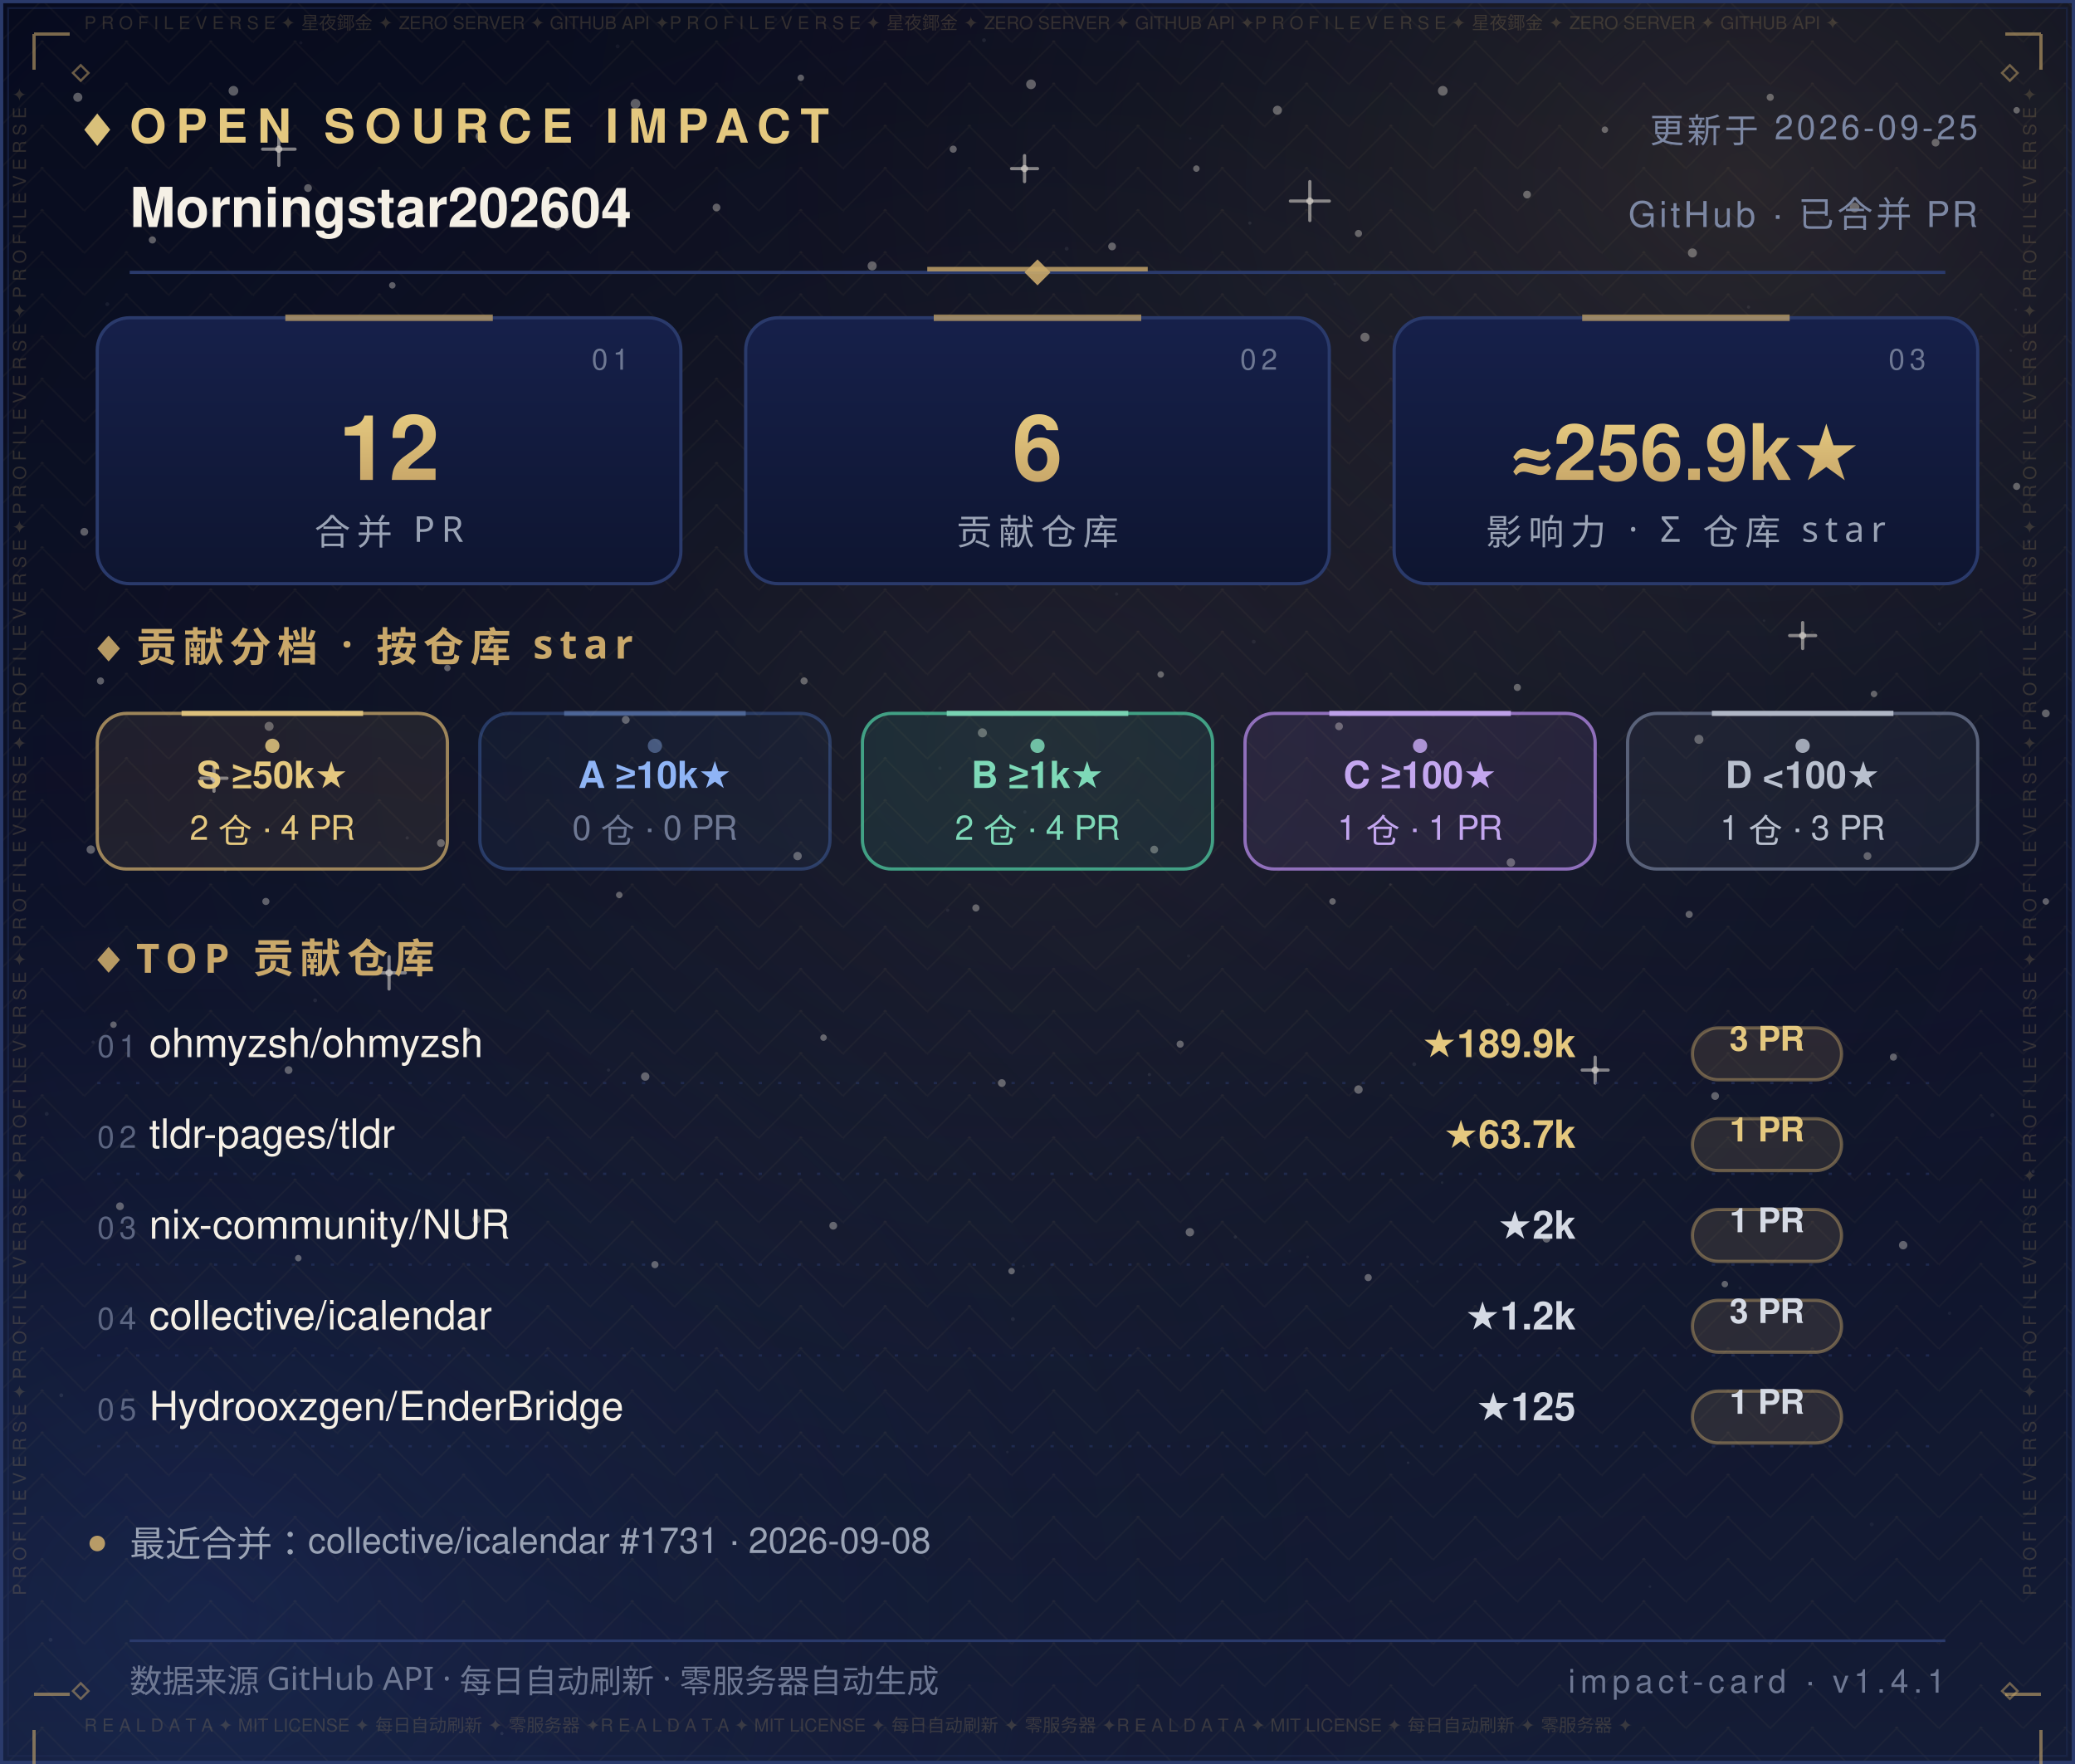
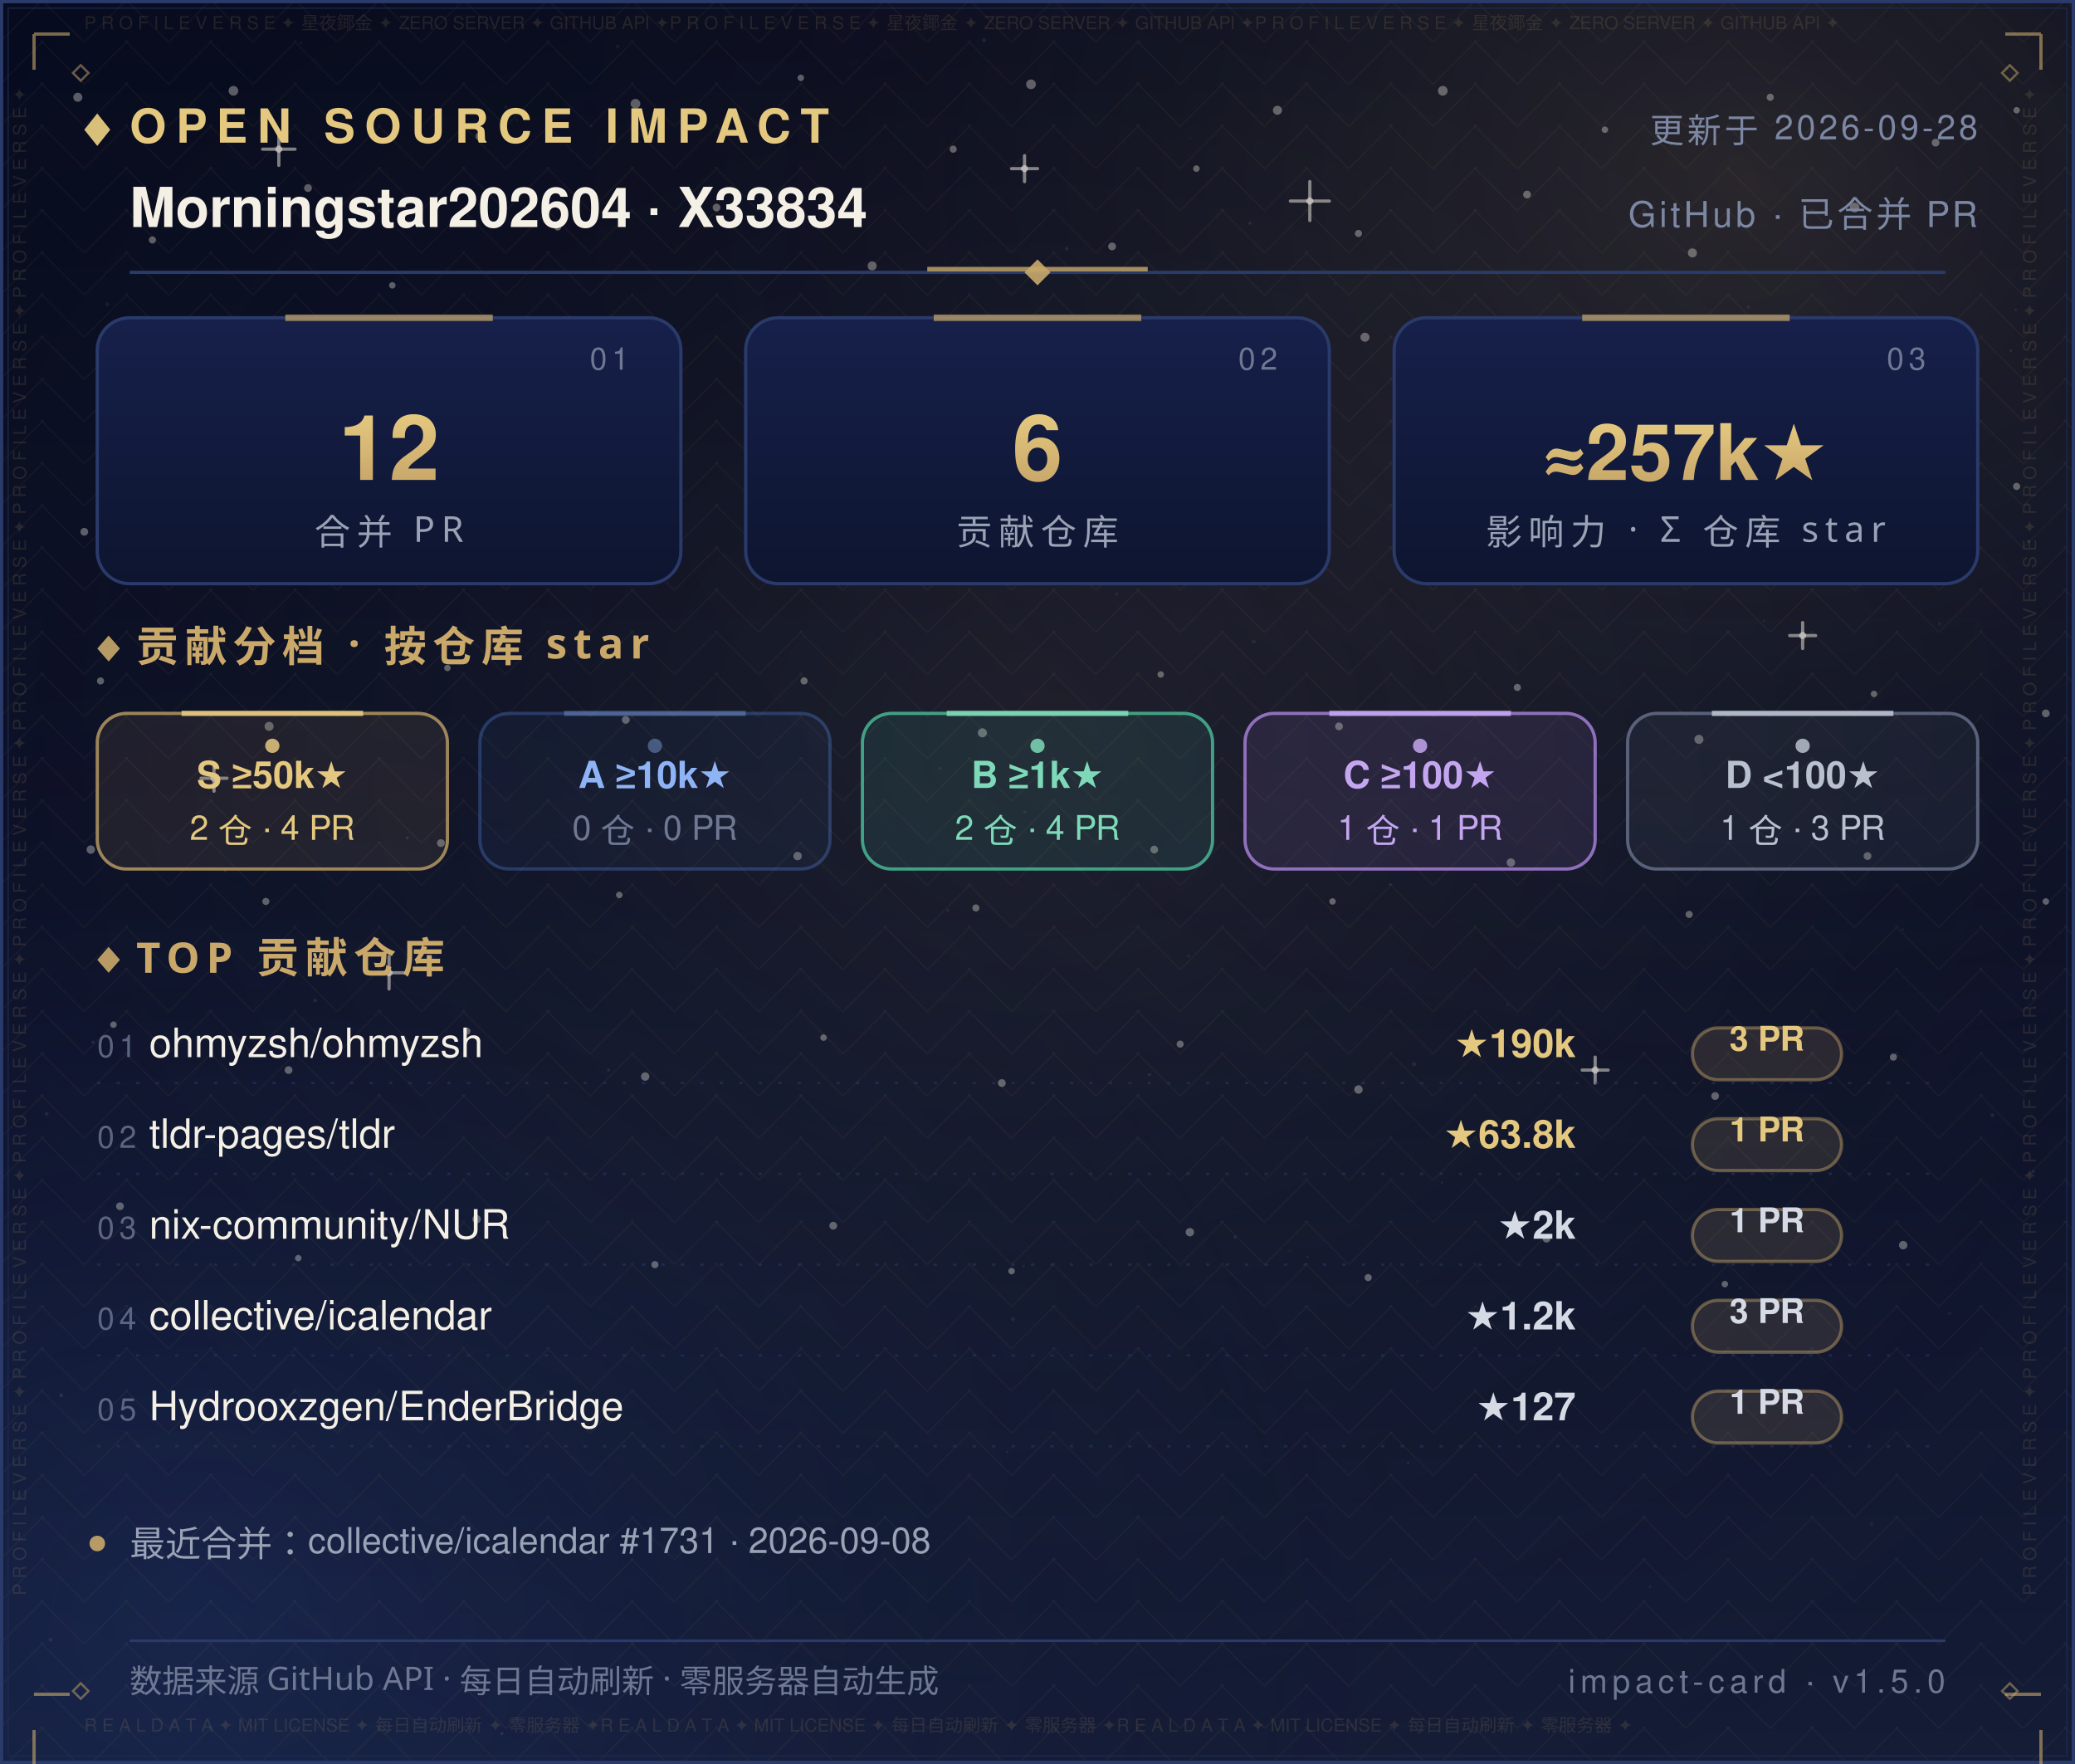
- <svg xmlns="http://www.w3.org/2000/svg" width="640" height="544" viewBox="0 0 640 544" role="img" aria-label="Open Source Impact Card — Morningstar202604">
+ <svg xmlns="http://www.w3.org/2000/svg" width="640" height="544" viewBox="0 0 640 544" role="img" aria-label="Open Source Impact Card — Morningstar202604 · X33834">
  <defs>
    <linearGradient id="bg" x1="0" y1="0" x2="0" y2="1">
      <stop offset="0" stop-color="#070B1E" />
      <stop offset="0.5" stop-color="#0B1026" />
      <stop offset="1" stop-color="#141C36" />
    </linearGradient>
    <radialGradient id="nebG" cx="0.84" cy="0.10" r="0.62">
      <stop offset="0" stop-color="#C9A86A" stop-opacity="0.16" />
      <stop offset="1" stop-color="#070B1E" stop-opacity="0" />
    </radialGradient>
    <radialGradient id="nebB" cx="0.10" cy="0.92" r="0.60">
      <stop offset="0" stop-color="#2B4B9E" stop-opacity="0.22" />
      <stop offset="1" stop-color="#070B1E" stop-opacity="0" />
    </radialGradient>
    <radialGradient id="glow" cx="0.5" cy="0.42" r="0.72">
      <stop offset="0" stop-color="#C9A86A" stop-opacity="0.1" />
      <stop offset="1" stop-color="#070B1E" stop-opacity="0" />
    </radialGradient>
    <pattern id="fil1" width="26.0" height="13.0" patternUnits="userSpaceOnUse">
      <path d="M13.0 0 L26.0 13.0 L13.0 26.0 L0 13.0 Z" fill="none" stroke="#C9A86A" stroke-width="0.5" opacity="0.05" />
      <circle cx="13.0" cy="13.0" r="0.55" fill="#C9A86A" opacity="0.08" />
      <circle cx="0" cy="0" r="0.35" fill="#C9A86A" opacity="0.05" />
    </pattern>
  </defs>
  <rect width="640" height="544" fill="url(#bg)" />
  <rect width="640" height="544" fill="url(#nebG)" />
  <rect width="640" height="544" fill="url(#nebB)" />
  <rect width="640" height="544" fill="url(#glow)" />
  <rect width="640" height="544" fill="url(#fil1)" />
  <circle cx="24" cy="30" r="1.4" fill="#F5F0E6" opacity="0.35" />
  <circle cx="47" cy="74" r="1.1" fill="#F5F0E6" opacity="0.35" />
  <circle cx="72" cy="28" r="1.5" fill="#F5F0E6" opacity="0.35" />
  <circle cx="95" cy="58" r="1.2" fill="#F5F0E6" opacity="0.35" />
  <circle cx="121" cy="88" r="1" fill="#F5F0E6" opacity="0.35" />
  <circle cx="148" cy="42" r="1.3" fill="#F5F0E6" opacity="0.35" />
  <circle cx="172" cy="70" r="1.1" fill="#F5F0E6" opacity="0.35" />
  <circle cx="196" cy="32" r="1.5" fill="#F5F0E6" opacity="0.35" />
  <circle cx="221" cy="64" r="1.2" fill="#F5F0E6" opacity="0.35" />
  <circle cx="247" cy="24" r="1" fill="#F5F0E6" opacity="0.35" />
  <circle cx="269" cy="82" r="1.4" fill="#F5F0E6" opacity="0.35" />
  <circle cx="294" cy="46" r="1.1" fill="#F5F0E6" opacity="0.35" />
  <circle cx="318" cy="26" r="1.5" fill="#F5F0E6" opacity="0.35" />
  <circle cx="343" cy="76" r="1.2" fill="#F5F0E6" opacity="0.35" />
  <circle cx="369" cy="52" r="1" fill="#F5F0E6" opacity="0.35" />
  <circle cx="394" cy="34" r="1.4" fill="#F5F0E6" opacity="0.35" />
  <circle cx="419" cy="72" r="1.1" fill="#F5F0E6" opacity="0.35" />
  <circle cx="445" cy="28" r="1.5" fill="#F5F0E6" opacity="0.35" />
  <circle cx="471" cy="60" r="1.2" fill="#F5F0E6" opacity="0.35" />
  <circle cx="495" cy="40" r="1" fill="#F5F0E6" opacity="0.35" />
  <circle cx="522" cy="78" r="1.4" fill="#F5F0E6" opacity="0.35" />
  <circle cx="546" cy="30" r="1.1" fill="#F5F0E6" opacity="0.35" />
  <circle cx="572" cy="64" r="1.5" fill="#F5F0E6" opacity="0.35" />
  <circle cx="597" cy="44" r="1.2" fill="#F5F0E6" opacity="0.35" />
  <circle cx="622" cy="34" r="1" fill="#F5F0E6" opacity="0.35" />
  <circle cx="34" cy="116" r="1" fill="#F5F0E6" opacity="0.35" />
  <circle cx="88" cy="108" r="1.3" fill="#F5F0E6" opacity="0.35" />
  <circle cx="141" cy="122" r="1.1" fill="#F5F0E6" opacity="0.35" />
  <circle cx="197" cy="106" r="1.4" fill="#F5F0E6" opacity="0.35" />
  <circle cx="252" cy="118" r="1" fill="#F5F0E6" opacity="0.35" />
  <circle cx="307" cy="108" r="1.3" fill="#F5F0E6" opacity="0.35" />
  <circle cx="364" cy="124" r="1.1" fill="#F5F0E6" opacity="0.35" />
  <circle cx="421" cy="104" r="1.4" fill="#F5F0E6" opacity="0.35" />
  <circle cx="478" cy="120" r="1" fill="#F5F0E6" opacity="0.35" />
  <circle cx="536" cy="110" r="1.3" fill="#F5F0E6" opacity="0.35" />
  <circle cx="596" cy="122" r="1.1" fill="#F5F0E6" opacity="0.35" />
  <circle cx="26" cy="164" r="1.2" fill="#F5F0E6" opacity="0.35" />
  <circle cx="79" cy="150" r="1" fill="#F5F0E6" opacity="0.35" />
  <circle cx="131" cy="174" r="1.3" fill="#F5F0E6" opacity="0.35" />
  <circle cx="186" cy="158" r="1.1" fill="#F5F0E6" opacity="0.35" />
  <circle cx="240" cy="170" r="1.2" fill="#F5F0E6" opacity="0.35" />
  <circle cx="296" cy="152" r="1" fill="#F5F0E6" opacity="0.35" />
  <circle cx="351" cy="176" r="1.3" fill="#F5F0E6" opacity="0.35" />
  <circle cx="406" cy="162" r="1.1" fill="#F5F0E6" opacity="0.35" />
  <circle cx="462" cy="172" r="1.2" fill="#F5F0E6" opacity="0.35" />
  <circle cx="518" cy="156" r="1" fill="#F5F0E6" opacity="0.35" />
  <circle cx="574" cy="168" r="1.3" fill="#F5F0E6" opacity="0.35" />
  <circle cx="622" cy="150" r="1.1" fill="#F5F0E6" opacity="0.35" />
  <circle cx="31" cy="210" r="1.1" fill="#F5F0E6" opacity="0.35" />
  <circle cx="83" cy="224" r="1.4" fill="#F5F0E6" opacity="0.35" />
  <circle cx="138" cy="206" r="1" fill="#F5F0E6" opacity="0.35" />
  <circle cx="193" cy="222" r="1.2" fill="#F5F0E6" opacity="0.35" />
  <circle cx="248" cy="210" r="1.1" fill="#F5F0E6" opacity="0.35" />
  <circle cx="303" cy="226" r="1.4" fill="#F5F0E6" opacity="0.35" />
  <circle cx="358" cy="208" r="1" fill="#F5F0E6" opacity="0.35" />
  <circle cx="413" cy="224" r="1.2" fill="#F5F0E6" opacity="0.35" />
  <circle cx="468" cy="212" r="1.1" fill="#F5F0E6" opacity="0.35" />
  <circle cx="524" cy="228" r="1.4" fill="#F5F0E6" opacity="0.35" />
  <circle cx="578" cy="214" r="1" fill="#F5F0E6" opacity="0.35" />
  <circle cx="631" cy="220" r="1.2" fill="#F5F0E6" opacity="0.35" />
  <circle cx="28" cy="262" r="1.3" fill="#F5F0E6" opacity="0.35" />
  <circle cx="82" cy="278" r="1.1" fill="#F5F0E6" opacity="0.35" />
  <circle cx="136" cy="260" r="1.2" fill="#F5F0E6" opacity="0.35" />
  <circle cx="191" cy="276" r="1" fill="#F5F0E6" opacity="0.35" />
  <circle cx="246" cy="264" r="1.3" fill="#F5F0E6" opacity="0.35" />
  <circle cx="301" cy="280" r="1.1" fill="#F5F0E6" opacity="0.35" />
  <circle cx="356" cy="262" r="1.2" fill="#F5F0E6" opacity="0.35" />
  <circle cx="411" cy="278" r="1" fill="#F5F0E6" opacity="0.35" />
  <circle cx="466" cy="266" r="1.3" fill="#F5F0E6" opacity="0.35" />
  <circle cx="521" cy="282" r="1.1" fill="#F5F0E6" opacity="0.35" />
  <circle cx="576" cy="264" r="1.2" fill="#F5F0E6" opacity="0.35" />
  <circle cx="631" cy="278" r="1" fill="#F5F0E6" opacity="0.35" />
  <circle cx="35" cy="316" r="1" fill="#F5F0E6" opacity="0.35" />
  <circle cx="89" cy="330" r="1.2" fill="#F5F0E6" opacity="0.35" />
  <circle cx="144" cy="318" r="1.1" fill="#F5F0E6" opacity="0.35" />
  <circle cx="199" cy="332" r="1.3" fill="#F5F0E6" opacity="0.35" />
  <circle cx="254" cy="320" r="1" fill="#F5F0E6" opacity="0.35" />
  <circle cx="309" cy="334" r="1.2" fill="#F5F0E6" opacity="0.35" />
  <circle cx="364" cy="322" r="1.1" fill="#F5F0E6" opacity="0.35" />
  <circle cx="419" cy="336" r="1.3" fill="#F5F0E6" opacity="0.35" />
  <circle cx="474" cy="324" r="1" fill="#F5F0E6" opacity="0.35" />
  <circle cx="529" cy="338" r="1.2" fill="#F5F0E6" opacity="0.35" />
  <circle cx="584" cy="326" r="1.1" fill="#F5F0E6" opacity="0.35" />
  <circle cx="37" cy="372" r="1.2" fill="#F5F0E6" opacity="0.35" />
  <circle cx="92" cy="388" r="1" fill="#F5F0E6" opacity="0.35" />
  <circle cx="147" cy="376" r="1.3" fill="#F5F0E6" opacity="0.35" />
  <circle cx="202" cy="390" r="1.1" fill="#F5F0E6" opacity="0.35" />
  <circle cx="257" cy="378" r="1.2" fill="#F5F0E6" opacity="0.35" />
  <circle cx="312" cy="392" r="1" fill="#F5F0E6" opacity="0.35" />
  <circle cx="367" cy="380" r="1.3" fill="#F5F0E6" opacity="0.35" />
  <circle cx="422" cy="394" r="1.1" fill="#F5F0E6" opacity="0.35" />
  <circle cx="477" cy="382" r="1.2" fill="#F5F0E6" opacity="0.35" />
  <circle cx="532" cy="396" r="1" fill="#F5F0E6" opacity="0.35" />
  <circle cx="587" cy="384" r="1.3" fill="#F5F0E6" opacity="0.35" />
  <path d="M81.0 46.0 H91.0 M86.0 41.0 V51.0" stroke="#F5F0E6" stroke-width="1" stroke-linecap="round" opacity="0.5" />
  <circle cx="86.0" cy="46.0" r="1.1" fill="#F5F0E6" opacity="0.5" />
  <path d="M234.0 150.0 H242.0 M238.0 146.0 V154.0" stroke="#F5F0E6" stroke-width="1" stroke-linecap="round" opacity="0.5" />
  <circle cx="238.0" cy="150.0" r="1.1" fill="#F5F0E6" opacity="0.5" />
  <path d="M398.0 62.0 H410.0 M404.0 56.0 V68.0" stroke="#F5F0E6" stroke-width="1" stroke-linecap="round" opacity="0.5" />
  <circle cx="404.0" cy="62.0" r="1.1" fill="#F5F0E6" opacity="0.5" />
  <path d="M552.0 196.0 H560.0 M556.0 192.0 V200.0" stroke="#F5F0E6" stroke-width="1" stroke-linecap="round" opacity="0.5" />
  <circle cx="556.0" cy="196.0" r="1.1" fill="#F5F0E6" opacity="0.5" />
  <path d="M115.0 300.0 H125.0 M120.0 295.0 V305.0" stroke="#F5F0E6" stroke-width="1" stroke-linecap="round" opacity="0.5" />
  <circle cx="120.0" cy="300.0" r="1.1" fill="#F5F0E6" opacity="0.5" />
  <path d="M488.0 330.0 H496.0 M492.0 326.0 V334.0" stroke="#F5F0E6" stroke-width="1" stroke-linecap="round" opacity="0.5" />
  <circle cx="492.0" cy="330.0" r="1.1" fill="#F5F0E6" opacity="0.5" />
  <path d="M312.0 52.0 H320.0 M316.0 48.0 V56.0" stroke="#F5F0E6" stroke-width="1" stroke-linecap="round" opacity="0.5" />
  <circle cx="316.0" cy="52.0" r="1.1" fill="#F5F0E6" opacity="0.5" />
  <path d="M62.0 240.0 H70.0 M66.0 236.0 V244.0" stroke="#F5F0E6" stroke-width="1" stroke-linecap="round" opacity="0.5" />
  <circle cx="66.0" cy="240.0" r="1.1" fill="#F5F0E6" opacity="0.5" />
  <circle cx="15.6" cy="505.7" r="0.6" fill="#FFFFFF" opacity="0.067" />
  <circle cx="97.2" cy="308.5" r="0.6" fill="#FFFFFF" opacity="0.076" />
  <circle cx="538.1" cy="154.0" r="0.6" fill="#FFFFFF" opacity="0.057" />
  <circle cx="344.4" cy="183.2" r="0.5" fill="#FFFFFF" opacity="0.057" />
  <circle cx="159.4" cy="37.0" r="0.4" fill="#FFFFFF" opacity="0.048" />
  <circle cx="28.7" cy="321.4" r="0.5" fill="#FFFFFF" opacity="0.080" />
  <circle cx="209.8" cy="141.7" r="0.4" fill="#FFFFFF" opacity="0.060" />
  <circle cx="316.1" cy="250.4" r="0.5" fill="#FFFFFF" opacity="0.057" />
  <circle cx="590.8" cy="523.6" r="0.5" fill="#FFFFFF" opacity="0.037" />
  <circle cx="539.3" cy="94.7" r="0.5" fill="#FFFFFF" opacity="0.068" />
  <circle cx="385.5" cy="68.8" r="0.5" fill="#FFFFFF" opacity="0.076" />
  <circle cx="292.3" cy="280.7" r="0.5" fill="#FFFFFF" opacity="0.060" />
  <circle cx="536.7" cy="397.2" r="0.5" fill="#FFFFFF" opacity="0.046" />
  <circle cx="377.3" cy="161.2" r="0.4" fill="#FFFFFF" opacity="0.041" />
  <circle cx="92.8" cy="13.2" r="0.5" fill="#FFFFFF" opacity="0.044" />
  <circle cx="354.5" cy="331.4" r="0.5" fill="#FFFFFF" opacity="0.080" />
  <circle cx="310.7" cy="447.8" r="0.4" fill="#FFFFFF" opacity="0.054" />
  <circle cx="601.3" cy="405.0" r="0.5" fill="#FFFFFF" opacity="0.054" />
  <circle cx="18.9" cy="430.3" r="0.6" fill="#FFFFFF" opacity="0.085" />
  <circle cx="312.4" cy="406.8" r="0.6" fill="#FFFFFF" opacity="0.069" />
  <circle cx="239.2" cy="6.0" r="0.5" fill="#FFFFFF" opacity="0.036" />
  <circle cx="436.2" cy="328.2" r="0.6" fill="#FFFFFF" opacity="0.071" />
  <circle cx="329.0" cy="76.7" r="0.6" fill="#FFFFFF" opacity="0.063" />
  <circle cx="625.7" cy="166.9" r="0.5" fill="#FFFFFF" opacity="0.075" />
  <circle cx="428.8" cy="272.8" r="0.4" fill="#FFFFFF" opacity="0.065" />
  <circle cx="169.1" cy="106.6" r="0.4" fill="#FFFFFF" opacity="0.073" />
  <circle cx="586.8" cy="286.7" r="0.4" fill="#FFFFFF" opacity="0.060" />
  <circle cx="598.2" cy="192.4" r="0.5" fill="#FFFFFF" opacity="0.054" />
  <circle cx="289.9" cy="236.9" r="0.5" fill="#FFFFFF" opacity="0.053" />
  <circle cx="315.7" cy="390.5" r="0.4" fill="#FFFFFF" opacity="0.054" />
  <circle cx="154.8" cy="534.6" r="0.5" fill="#FFFFFF" opacity="0.080" />
  <circle cx="411.7" cy="87.6" r="0.4" fill="#FFFFFF" opacity="0.043" />
  <circle cx="465.0" cy="309.8" r="0.4" fill="#FFFFFF" opacity="0.048" />
  <circle cx="533.5" cy="235.8" r="0.5" fill="#FFFFFF" opacity="0.050" />
  <circle cx="621.7" cy="95.5" r="0.4" fill="#FFFFFF" opacity="0.064" />
  <circle cx="14.4" cy="343.5" r="0.6" fill="#FFFFFF" opacity="0.064" />
  <circle cx="68.9" cy="176.2" r="0.5" fill="#FFFFFF" opacity="0.076" />
  <circle cx="182.4" cy="38.8" r="0.4" fill="#FFFFFF" opacity="0.047" />
  <circle cx="125.6" cy="258.4" r="0.5" fill="#FFFFFF" opacity="0.081" />
  <circle cx="367.1" cy="42.7" r="0.4" fill="#FFFFFF" opacity="0.039" />
  <circle cx="441.5" cy="125.3" r="0.6" fill="#FFFFFF" opacity="0.085" />
  <circle cx="69.5" cy="268.5" r="0.5" fill="#FFFFFF" opacity="0.078" />
  <circle cx="627.1" cy="361.3" r="0.5" fill="#FFFFFF" opacity="0.081" />
  <circle cx="620.2" cy="108.1" r="0.4" fill="#FFFFFF" opacity="0.078" />
  <circle cx="508.9" cy="489.3" r="0.4" fill="#FFFFFF" opacity="0.055" />
  <circle cx="403.3" cy="387.6" r="0.4" fill="#FFFFFF" opacity="0.061" />
  <circle cx="381.0" cy="381.5" r="0.5" fill="#FFFFFF" opacity="0.078" />
  <circle cx="33.1" cy="93.8" r="0.6" fill="#FFFFFF" opacity="0.059" />
  <circle cx="249.8" cy="172.5" r="0.4" fill="#FFFFFF" opacity="0.066" />
  <circle cx="434.3" cy="451.1" r="0.4" fill="#FFFFFF" opacity="0.082" />
  <circle cx="437.2" cy="395.2" r="0.4" fill="#FFFFFF" opacity="0.040" />
  <circle cx="577.3" cy="470.1" r="0.6" fill="#FFFFFF" opacity="0.044" />
  <circle cx="366.6" cy="294.8" r="0.5" fill="#FFFFFF" opacity="0.044" />
  <circle cx="444.8" cy="364.7" r="0.4" fill="#FFFFFF" opacity="0.060" />
  <circle cx="316.6" cy="173.5" r="0.4" fill="#FFFFFF" opacity="0.076" />
  <circle cx="148.0" cy="108.5" r="0.5" fill="#FFFFFF" opacity="0.053" />
  <circle cx="326.4" cy="178.3" r="0.4" fill="#FFFFFF" opacity="0.054" />
  <circle cx="515.4" cy="44.7" r="0.4" fill="#FFFFFF" opacity="0.047" />
  <circle cx="182.8" cy="125.5" r="0.4" fill="#FFFFFF" opacity="0.039" />
  <circle cx="475.9" cy="147.8" r="0.4" fill="#FFFFFF" opacity="0.037" />
  <circle cx="441.8" cy="231.9" r="0.5" fill="#FFFFFF" opacity="0.057" />
  <circle cx="386.7" cy="197.9" r="0.6" fill="#FFFFFF" opacity="0.059" />
  <circle cx="303.5" cy="12.4" r="0.6" fill="#FFFFFF" opacity="0.074" />
  <circle cx="544.1" cy="191.4" r="0.4" fill="#FFFFFF" opacity="0.054" />
  <circle cx="156.0" cy="33.0" r="0.5" fill="#FFFFFF" opacity="0.051" />
  <circle cx="614.5" cy="343.9" r="0.6" fill="#FFFFFF" opacity="0.068" />
  <circle cx="397.8" cy="385.8" r="0.4" fill="#FFFFFF" opacity="0.042" />
  <circle cx="190.5" cy="14.3" r="0.6" fill="#FFFFFF" opacity="0.043" />
  <circle cx="483.0" cy="376.2" r="0.4" fill="#FFFFFF" opacity="0.085" />
  <circle cx="187.7" cy="330.0" r="0.5" fill="#FFFFFF" opacity="0.067" />
  <circle cx="290.3" cy="178.3" r="0.5" fill="#FFFFFF" opacity="0.068" />
  <circle cx="130.0" cy="117.8" r="0.4" fill="#FFFFFF" opacity="0.074" />
  <rect x="0.5" y="0.5" width="639" height="543" fill="none" stroke="#2A3A6B" stroke-width="1" />
  <rect x="2.5" y="2.5" width="635" height="539" fill="none" stroke="#1D2A52" stroke-width="0.6" opacity="0.55" />
-   <text x="26" y="9" font-family="'Segoe UI',Helvetica,Arial,'PingFang SC','Microsoft YaHei',sans-serif" font-size="5.5" fill="#C9A86A" opacity="0.2" textLength="588">P R O F I L E   V E R S E   ✦   星夜鎁金   ✦   ZERO SERVER   ✦   GITHUB API   ✦P R O F I L E   V E R S E   ✦   星夜鎁金   ✦   ZERO SERVER   ✦   GITHUB API   ✦P R O F I L E   V E R S E   ✦   星夜鎁金   ✦   ZERO SERVER   ✦   GITHUB API   ✦</text>
-   <text x="26" y="534" font-family="'Segoe UI',Helvetica,Arial,'PingFang SC','Microsoft YaHei',sans-serif" font-size="5.5" fill="#C9A86A" opacity="0.2" textLength="588">R E A L   D A T A   ✦   MIT LICENSE   ✦   每日自动刷新   ✦   零服务器   ✦R E A L   D A T A   ✦   MIT LICENSE   ✦   每日自动刷新   ✦   零服务器   ✦R E A L   D A T A   ✦   MIT LICENSE   ✦   每日自动刷新   ✦   零服务器   ✦</text>
-   <text x="8" y="492" font-family="'Segoe UI',Helvetica,Arial,'PingFang SC','Microsoft YaHei',sans-serif" font-size="5.5" fill="#C9A86A" opacity="0.2" transform="rotate(-90 8 492)">P R O F I L E   V E R S E   ✦   P R O F I L E   V E R S E   ✦   P R O F I L E   V E R S E   ✦   P R O F I L E   V E R S E   ✦   P R O F I L E   V E R S E   ✦   P R O F I L E   V E R S E   ✦   P R O F I L E   V E R S E   ✦   </text>
-   <text x="628" y="492" font-family="'Segoe UI',Helvetica,Arial,'PingFang SC','Microsoft YaHei',sans-serif" font-size="5.5" fill="#C9A86A" opacity="0.2" transform="rotate(-90 628 492)">P R O F I L E   V E R S E   ✦   P R O F I L E   V E R S E   ✦   P R O F I L E   V E R S E   ✦   P R O F I L E   V E R S E   ✦   P R O F I L E   V E R S E   ✦   P R O F I L E   V E R S E   ✦   P R O F I L E   V E R S E   ✦   </text>
+   <text x="26" y="9" font-family="'Segoe UI',Helvetica,Arial,'PingFang SC','Microsoft YaHei',sans-serif" font-size="5.5" fill="#C9A86A" opacity="0.14" textLength="588">P R O F I L E   V E R S E   ✦   星夜鎁金   ✦   ZERO SERVER   ✦   GITHUB API   ✦P R O F I L E   V E R S E   ✦   星夜鎁金   ✦   ZERO SERVER   ✦   GITHUB API   ✦P R O F I L E   V E R S E   ✦   星夜鎁金   ✦   ZERO SERVER   ✦   GITHUB API   ✦</text>
+   <text x="26" y="534" font-family="'Segoe UI',Helvetica,Arial,'PingFang SC','Microsoft YaHei',sans-serif" font-size="5.5" fill="#C9A86A" opacity="0.14" textLength="588">R E A L   D A T A   ✦   MIT LICENSE   ✦   每日自动刷新   ✦   零服务器   ✦R E A L   D A T A   ✦   MIT LICENSE   ✦   每日自动刷新   ✦   零服务器   ✦R E A L   D A T A   ✦   MIT LICENSE   ✦   每日自动刷新   ✦   零服务器   ✦</text>
+   <text x="8" y="492" font-family="'Segoe UI',Helvetica,Arial,'PingFang SC','Microsoft YaHei',sans-serif" font-size="5.5" fill="#C9A86A" opacity="0.14" transform="rotate(-90 8 492)">P R O F I L E   V E R S E   ✦   P R O F I L E   V E R S E   ✦   P R O F I L E   V E R S E   ✦   P R O F I L E   V E R S E   ✦   P R O F I L E   V E R S E   ✦   P R O F I L E   V E R S E   ✦   P R O F I L E   V E R S E   ✦   </text>
+   <text x="628" y="492" font-family="'Segoe UI',Helvetica,Arial,'PingFang SC','Microsoft YaHei',sans-serif" font-size="5.5" fill="#C9A86A" opacity="0.14" transform="rotate(-90 628 492)">P R O F I L E   V E R S E   ✦   P R O F I L E   V E R S E   ✦   P R O F I L E   V E R S E   ✦   P R O F I L E   V E R S E   ✦   P R O F I L E   V E R S E   ✦   P R O F I L E   V E R S E   ✦   P R O F I L E   V E R S E   ✦   </text>
  <path d="M10.5 10.5 h11 M10.5 10.5 v11" fill="none" stroke="#C9A86A" stroke-width="1" opacity="0.6" />
  <path d="M618.5 10.5 h11 M629.5 10.5 v11" fill="none" stroke="#C9A86A" stroke-width="1" opacity="0.6" />
  <path d="M10.5 522.5 h11 M10.5 533.5 v11" fill="none" stroke="#C9A86A" stroke-width="1" opacity="0.6" />
  <path d="M618.5 522.5 h11 M629.5 533.5 v11" fill="none" stroke="#C9A86A" stroke-width="1" opacity="0.6" />
  <path d="M22.5 22.5 l2.4 -2.4 l2.4 2.4 l-2.4 2.4 z" fill="none" stroke="#C9A86A" stroke-width="0.7" opacity="0.5" />
  <path d="M617.5 22.5 l2.4 -2.4 l2.4 2.4 l-2.4 2.4 z" fill="none" stroke="#C9A86A" stroke-width="0.7" opacity="0.5" />
  <path d="M22.5 521.5 l2.4 -2.4 l2.4 2.4 l-2.4 2.4 z" fill="none" stroke="#C9A86A" stroke-width="0.7" opacity="0.5" />
  <path d="M617.5 521.5 l2.4 -2.4 l2.4 2.4 l-2.4 2.4 z" fill="none" stroke="#C9A86A" stroke-width="0.7" opacity="0.5" />
  <defs>
    <linearGradient id="gtimp" x1="0" y1="0" x2="0" y2="1">
      <stop offset="0" stop-color="#E4C87F" />
      <stop offset="1" stop-color="#C9A86A" />
    </linearGradient>
    <linearGradient id="ppanel" x1="0" y1="0" x2="0" y2="1">
      <stop offset="0" stop-color="#16204A" />
      <stop offset="1" stop-color="#0E1530" />
    </linearGradient>
  </defs>
  <path d="M26 40 l4 -5 l4 5 l-4 5 z" fill="#E4C87F" opacity="0.95" />
  <text x="40" y="44" font-family="'Segoe UI',Helvetica,Arial,'PingFang SC','Microsoft YaHei',sans-serif" font-size="14.5" font-weight="700" letter-spacing="3" fill="#E4C87F">OPEN SOURCE IMPACT</text>
-   <text x="610" y="44" text-anchor="end" font-family="'Segoe UI',Helvetica,Arial,'PingFang SC','Microsoft YaHei',sans-serif" font-size="10.5" letter-spacing="1" fill="#7C87A3">更新于 2026-09-25</text>
-   <text x="40" y="70" font-family="'Segoe UI',Helvetica,Arial,'PingFang SC','Microsoft YaHei',sans-serif" font-size="17" font-weight="600" fill="#F5F0E6">Morningstar202604</text>
+   <text x="610" y="44" text-anchor="end" font-family="'Segoe UI',Helvetica,Arial,'PingFang SC','Microsoft YaHei',sans-serif" font-size="10.5" letter-spacing="1" fill="#7C87A3">更新于 2026-09-28</text>
+   <text x="40" y="70" font-family="'Segoe UI',Helvetica,Arial,'PingFang SC','Microsoft YaHei',sans-serif" font-size="17" font-weight="600" fill="#F5F0E6">Morningstar202604 · X33834</text>
  <text x="610" y="70" text-anchor="end" font-family="'Segoe UI',Helvetica,Arial,'PingFang SC','Microsoft YaHei',sans-serif" font-size="11" letter-spacing="1" fill="#7C87A3">GitHub · 已合并 PR</text>
  <line x1="40" y1="84" x2="600" y2="84" stroke="#2A3A6B" stroke-width="1" />
  <line x1="286" y1="83" x2="354" y2="83" stroke="#C9A86A" stroke-width="1.4" opacity="0.8" />
  <path d="M320 80 l4 4 l-4 4 l-4 -4 z" fill="#C9A86A" opacity="0.9" />
  <rect x="30" y="98" width="180" height="82" rx="10" fill="url(#ppanel)" stroke="#2A3A6B" />
  <line x1="88" y1="98" x2="152" y2="98" stroke="#C9A86A" stroke-width="2" opacity="0.7" />
-   <text x="194" y="114" text-anchor="end" font-family="'Segoe UI',Helvetica,Arial,sans-serif" font-size="9" letter-spacing="1.5" fill="#6E7893">01</text>
+   <text x="194" y="114" text-anchor="end" font-family="'Segoe UI',Helvetica,Arial,sans-serif" font-size="9.5" letter-spacing="1.5" fill="#6E7893">01</text>
  <text x="120" y="148" text-anchor="middle" font-family="'Segoe UI',Helvetica,Arial,sans-serif" font-size="28" font-weight="600" fill="url(#gtimp)">12</text>
  <text x="120" y="168" text-anchor="middle" font-family="'PingFang SC','Microsoft YaHei','Segoe UI',sans-serif" font-size="11" letter-spacing="2" fill="#9AA3B5">合并 PR</text>
  <rect x="230" y="98" width="180" height="82" rx="10" fill="url(#ppanel)" stroke="#2A3A6B" />
  <line x1="288" y1="98" x2="352" y2="98" stroke="#C9A86A" stroke-width="2" opacity="0.7" />
-   <text x="394" y="114" text-anchor="end" font-family="'Segoe UI',Helvetica,Arial,sans-serif" font-size="9" letter-spacing="1.5" fill="#6E7893">02</text>
+   <text x="394" y="114" text-anchor="end" font-family="'Segoe UI',Helvetica,Arial,sans-serif" font-size="9.5" letter-spacing="1.5" fill="#6E7893">02</text>
  <text x="320" y="148" text-anchor="middle" font-family="'Segoe UI',Helvetica,Arial,sans-serif" font-size="28" font-weight="600" fill="url(#gtimp)">6</text>
  <text x="320" y="168" text-anchor="middle" font-family="'PingFang SC','Microsoft YaHei','Segoe UI',sans-serif" font-size="11" letter-spacing="2" fill="#9AA3B5">贡献仓库</text>
  <rect x="430" y="98" width="180" height="82" rx="10" fill="url(#ppanel)" stroke="#2A3A6B" />
  <line x1="488" y1="98" x2="552" y2="98" stroke="#C9A86A" stroke-width="2" opacity="0.7" />
-   <text x="594" y="114" text-anchor="end" font-family="'Segoe UI',Helvetica,Arial,sans-serif" font-size="9" letter-spacing="1.5" fill="#6E7893">03</text>
-   <text x="520" y="148" text-anchor="middle" font-family="'Segoe UI',Helvetica,Arial,sans-serif" font-size="24" font-weight="600" fill="url(#gtimp)">≈256.9k★</text>
+   <text x="594" y="114" text-anchor="end" font-family="'Segoe UI',Helvetica,Arial,sans-serif" font-size="9.5" letter-spacing="1.5" fill="#6E7893">03</text>
+   <text x="520" y="148" text-anchor="middle" font-family="'Segoe UI',Helvetica,Arial,sans-serif" font-size="24" font-weight="600" fill="url(#gtimp)">≈257k★</text>
  <text x="520" y="168" text-anchor="middle" font-family="'PingFang SC','Microsoft YaHei','Segoe UI',sans-serif" font-size="11" letter-spacing="2" fill="#9AA3B5">影响力 · Σ 仓库 star</text>
  <path d="M30 200 l3.5 -4 l3.5 4 l-3.5 4 z" fill="#C9A86A" opacity="0.9" />
-   <text x="42" y="204" font-family="'PingFang SC','Microsoft YaHei','Segoe UI',sans-serif" font-size="12.5" font-weight="600" letter-spacing="2" fill="#C9A86A">贡献分档 · 按仓库 star</text>
+   <text x="42" y="204" font-family="'PingFang SC','Microsoft YaHei','Segoe UI',sans-serif" font-size="13" font-weight="600" letter-spacing="2" fill="#C9A86A">贡献分档 · 按仓库 star</text>
  <rect x="30" y="220" width="108" height="48" rx="9" fill="#C9A86A" fill-opacity="0.1" stroke="#C9A86A" stroke-opacity="0.75" />
  <line x1="56" y1="220" x2="112" y2="220" stroke="#E4C87F" stroke-width="1.6" opacity="0.9" />
  <circle cx="84" cy="230" r="2.2" fill="#E4C87F" opacity="0.85" />
  <text x="84" y="243" text-anchor="middle" font-family="'Segoe UI',Helvetica,Arial,'PingFang SC','Microsoft YaHei',sans-serif" font-size="11.5" font-weight="700" fill="#E4C87F">S ≥50k★</text>
  <text x="84" y="259" text-anchor="middle" font-family="'Segoe UI',Helvetica,Arial,'PingFang SC','Microsoft YaHei',sans-serif" font-size="10.5" fill="#E4C87F">2 仓 · 4 PR</text>
  <rect x="148" y="220" width="108" height="48" rx="9" fill="#5B8DEF" fill-opacity="0.05" stroke="#5B8DEF" stroke-opacity="0.3" />
  <line x1="174" y1="220" x2="230" y2="220" stroke="#8FB4F5" stroke-width="1.6" opacity="0.35" />
  <circle cx="202" cy="230" r="2.2" fill="#8FB4F5" opacity="0.4" />
  <text x="202" y="243" text-anchor="middle" font-family="'Segoe UI',Helvetica,Arial,'PingFang SC','Microsoft YaHei',sans-serif" font-size="11.5" font-weight="700" fill="#8FB4F5">A ≥10k★</text>
  <text x="202" y="259" text-anchor="middle" font-family="'Segoe UI',Helvetica,Arial,'PingFang SC','Microsoft YaHei',sans-serif" font-size="10.5" fill="#6E7893">0 仓 · 0 PR</text>
  <rect x="266" y="220" width="108" height="48" rx="9" fill="#4EC9A0" fill-opacity="0.1" stroke="#4EC9A0" stroke-opacity="0.75" />
  <line x1="292" y1="220" x2="348" y2="220" stroke="#7ED9B8" stroke-width="1.6" opacity="0.9" />
  <circle cx="320" cy="230" r="2.2" fill="#7ED9B8" opacity="0.85" />
  <text x="320" y="243" text-anchor="middle" font-family="'Segoe UI',Helvetica,Arial,'PingFang SC','Microsoft YaHei',sans-serif" font-size="11.5" font-weight="700" fill="#7ED9B8">B ≥1k★</text>
  <text x="320" y="259" text-anchor="middle" font-family="'Segoe UI',Helvetica,Arial,'PingFang SC','Microsoft YaHei',sans-serif" font-size="10.5" fill="#7ED9B8">2 仓 · 4 PR</text>
  <rect x="384" y="220" width="108" height="48" rx="9" fill="#B48AE8" fill-opacity="0.1" stroke="#B48AE8" stroke-opacity="0.75" />
  <line x1="410" y1="220" x2="466" y2="220" stroke="#C3A6EF" stroke-width="1.6" opacity="0.9" />
  <circle cx="438" cy="230" r="2.2" fill="#C3A6EF" opacity="0.85" />
  <text x="438" y="243" text-anchor="middle" font-family="'Segoe UI',Helvetica,Arial,'PingFang SC','Microsoft YaHei',sans-serif" font-size="11.5" font-weight="700" fill="#C3A6EF">C ≥100★</text>
  <text x="438" y="259" text-anchor="middle" font-family="'Segoe UI',Helvetica,Arial,'PingFang SC','Microsoft YaHei',sans-serif" font-size="10.5" fill="#C3A6EF">1 仓 · 1 PR</text>
  <rect x="502" y="220" width="108" height="48" rx="9" fill="#6E7893" fill-opacity="0.1" stroke="#6E7893" stroke-opacity="0.75" />
  <line x1="528" y1="220" x2="584" y2="220" stroke="#B9C0CE" stroke-width="1.6" opacity="0.9" />
  <circle cx="556" cy="230" r="2.2" fill="#B9C0CE" opacity="0.85" />
  <text x="556" y="243" text-anchor="middle" font-family="'Segoe UI',Helvetica,Arial,'PingFang SC','Microsoft YaHei',sans-serif" font-size="11.5" font-weight="700" fill="#B9C0CE">D &lt;100★</text>
  <text x="556" y="259" text-anchor="middle" font-family="'Segoe UI',Helvetica,Arial,'PingFang SC','Microsoft YaHei',sans-serif" font-size="10.5" fill="#B9C0CE">1 仓 · 3 PR</text>
  <path d="M30 296 l3.5 -4 l3.5 4 l-3.5 4 z" fill="#C9A86A" opacity="0.9" />
-   <text x="42" y="300" font-family="'PingFang SC','Microsoft YaHei','Segoe UI',sans-serif" font-size="12.5" font-weight="600" letter-spacing="2" fill="#C9A86A">TOP 贡献仓库</text>
+   <text x="42" y="300" font-family="'PingFang SC','Microsoft YaHei','Segoe UI',sans-serif" font-size="13" font-weight="600" letter-spacing="2" fill="#C9A86A">TOP 贡献仓库</text>
  <text x="30" y="326" font-family="'Segoe UI',Helvetica,Arial,'PingFang SC','Microsoft YaHei',sans-serif" font-size="9.5" letter-spacing="1.5" fill="#6E7893" opacity="0.8">01</text>
  <text x="46" y="326" font-family="'Segoe UI',Helvetica,Arial,'PingFang SC','Microsoft YaHei',sans-serif" font-size="12.5" fill="#F5F0E6">ohmyzsh/ohmyzsh</text>
  <rect x="522" y="317" width="46" height="16" rx="8" fill="#C9A86A" fill-opacity="0.14" stroke="#C9A86A" stroke-opacity="0.45" />
  <text x="545" y="324" text-anchor="middle" font-family="'Segoe UI',Helvetica,Arial,'PingFang SC','Microsoft YaHei',sans-serif" font-size="10.5" font-weight="600" fill="#E4C87F">3 PR</text>
-   <text x="486" y="326" text-anchor="end" font-family="'Segoe UI',Helvetica,Arial,'PingFang SC','Microsoft YaHei',sans-serif" font-size="12" font-weight="600" fill="#E4C87F">★189.9k</text>
+   <text x="486" y="326" text-anchor="end" font-family="'Segoe UI',Helvetica,Arial,'PingFang SC','Microsoft YaHei',sans-serif" font-size="12" font-weight="600" fill="#E4C87F">★190k</text>
  <line x1="30" y1="334" x2="600" y2="334" stroke="#2A3A6B" stroke-width="0.7" stroke-dasharray="1 5" opacity="0.5" />
  <text x="30" y="354" font-family="'Segoe UI',Helvetica,Arial,'PingFang SC','Microsoft YaHei',sans-serif" font-size="9.5" letter-spacing="1.5" fill="#6E7893" opacity="0.8">02</text>
  <text x="46" y="354" font-family="'Segoe UI',Helvetica,Arial,'PingFang SC','Microsoft YaHei',sans-serif" font-size="12.5" fill="#F5F0E6">tldr-pages/tldr</text>
  <rect x="522" y="345" width="46" height="16" rx="8" fill="#C9A86A" fill-opacity="0.14" stroke="#C9A86A" stroke-opacity="0.45" />
  <text x="545" y="352" text-anchor="middle" font-family="'Segoe UI',Helvetica,Arial,'PingFang SC','Microsoft YaHei',sans-serif" font-size="10.5" font-weight="600" fill="#E4C87F">1 PR</text>
-   <text x="486" y="354" text-anchor="end" font-family="'Segoe UI',Helvetica,Arial,'PingFang SC','Microsoft YaHei',sans-serif" font-size="12" font-weight="600" fill="#E4C87F">★63.7k</text>
+   <text x="486" y="354" text-anchor="end" font-family="'Segoe UI',Helvetica,Arial,'PingFang SC','Microsoft YaHei',sans-serif" font-size="12" font-weight="600" fill="#E4C87F">★63.8k</text>
  <line x1="30" y1="362" x2="600" y2="362" stroke="#2A3A6B" stroke-width="0.7" stroke-dasharray="1 5" opacity="0.5" />
  <text x="30" y="382" font-family="'Segoe UI',Helvetica,Arial,'PingFang SC','Microsoft YaHei',sans-serif" font-size="9.5" letter-spacing="1.5" fill="#6E7893" opacity="0.8">03</text>
  <text x="46" y="382" font-family="'Segoe UI',Helvetica,Arial,'PingFang SC','Microsoft YaHei',sans-serif" font-size="12.5" fill="#F5F0E6">nix-community/NUR</text>
  <rect x="522" y="373" width="46" height="16" rx="8" fill="#C9A86A" fill-opacity="0.14" stroke="#C9A86A" stroke-opacity="0.45" />
  <text x="545" y="380" text-anchor="middle" font-family="'Segoe UI',Helvetica,Arial,'PingFang SC','Microsoft YaHei',sans-serif" font-size="10.5" font-weight="600" fill="#D5DAE4">1 PR</text>
  <text x="486" y="382" text-anchor="end" font-family="'Segoe UI',Helvetica,Arial,'PingFang SC','Microsoft YaHei',sans-serif" font-size="12" font-weight="600" fill="#D5DAE4">★2k</text>
  <line x1="30" y1="390" x2="600" y2="390" stroke="#2A3A6B" stroke-width="0.7" stroke-dasharray="1 5" opacity="0.5" />
  <text x="30" y="410" font-family="'Segoe UI',Helvetica,Arial,'PingFang SC','Microsoft YaHei',sans-serif" font-size="9.5" letter-spacing="1.5" fill="#6E7893" opacity="0.8">04</text>
  <text x="46" y="410" font-family="'Segoe UI',Helvetica,Arial,'PingFang SC','Microsoft YaHei',sans-serif" font-size="12.5" fill="#F5F0E6">collective/icalendar</text>
  <rect x="522" y="401" width="46" height="16" rx="8" fill="#C9A86A" fill-opacity="0.14" stroke="#C9A86A" stroke-opacity="0.45" />
  <text x="545" y="408" text-anchor="middle" font-family="'Segoe UI',Helvetica,Arial,'PingFang SC','Microsoft YaHei',sans-serif" font-size="10.5" font-weight="600" fill="#D5DAE4">3 PR</text>
  <text x="486" y="410" text-anchor="end" font-family="'Segoe UI',Helvetica,Arial,'PingFang SC','Microsoft YaHei',sans-serif" font-size="12" font-weight="600" fill="#D5DAE4">★1.2k</text>
  <line x1="30" y1="418" x2="600" y2="418" stroke="#2A3A6B" stroke-width="0.7" stroke-dasharray="1 5" opacity="0.5" />
  <text x="30" y="438" font-family="'Segoe UI',Helvetica,Arial,'PingFang SC','Microsoft YaHei',sans-serif" font-size="9.5" letter-spacing="1.5" fill="#6E7893" opacity="0.8">05</text>
  <text x="46" y="438" font-family="'Segoe UI',Helvetica,Arial,'PingFang SC','Microsoft YaHei',sans-serif" font-size="12.5" fill="#F5F0E6">Hydrooxzgen/EnderBridge</text>
  <rect x="522" y="429" width="46" height="16" rx="8" fill="#C9A86A" fill-opacity="0.14" stroke="#C9A86A" stroke-opacity="0.45" />
  <text x="545" y="436" text-anchor="middle" font-family="'Segoe UI',Helvetica,Arial,'PingFang SC','Microsoft YaHei',sans-serif" font-size="10.5" font-weight="600" fill="#D5DAE4">1 PR</text>
-   <text x="486" y="438" text-anchor="end" font-family="'Segoe UI',Helvetica,Arial,'PingFang SC','Microsoft YaHei',sans-serif" font-size="12" font-weight="600" fill="#D5DAE4">★125</text>
+   <text x="486" y="438" text-anchor="end" font-family="'Segoe UI',Helvetica,Arial,'PingFang SC','Microsoft YaHei',sans-serif" font-size="12" font-weight="600" fill="#D5DAE4">★127</text>
  <line x1="30" y1="446" x2="600" y2="446" stroke="#2A3A6B" stroke-width="0.7" stroke-dasharray="1 5" opacity="0.5" />
  <circle cx="30" cy="476" r="2.4" fill="#C9A86A" opacity="0.9" />
  <text x="40" y="480" font-family="'Segoe UI',Helvetica,Arial,'PingFang SC','Microsoft YaHei',sans-serif" font-size="11" fill="#9AA3B5">最近合并：collective/icalendar #1731 · 2026-09-08</text>
  <line x1="40" y1="506" x2="600" y2="506" stroke="#2A3A6B" stroke-width="0.8" />
  <text x="40" y="522" font-family="'PingFang SC','Microsoft YaHei','Segoe UI',sans-serif" font-size="10" fill="#6E7893">数据来源 GitHub API · 每日自动刷新 · 零服务器自动生成</text>
-   <text x="600" y="522" text-anchor="end" font-family="'Segoe UI',Helvetica,Arial,sans-serif" font-size="10" letter-spacing="1.5" fill="#6E7893">impact-card · v1.4.1</text>
+   <text x="600" y="522" text-anchor="end" font-family="'Segoe UI',Helvetica,Arial,sans-serif" font-size="10" letter-spacing="1.5" fill="#6E7893">impact-card · v1.5.0</text>
</svg>
